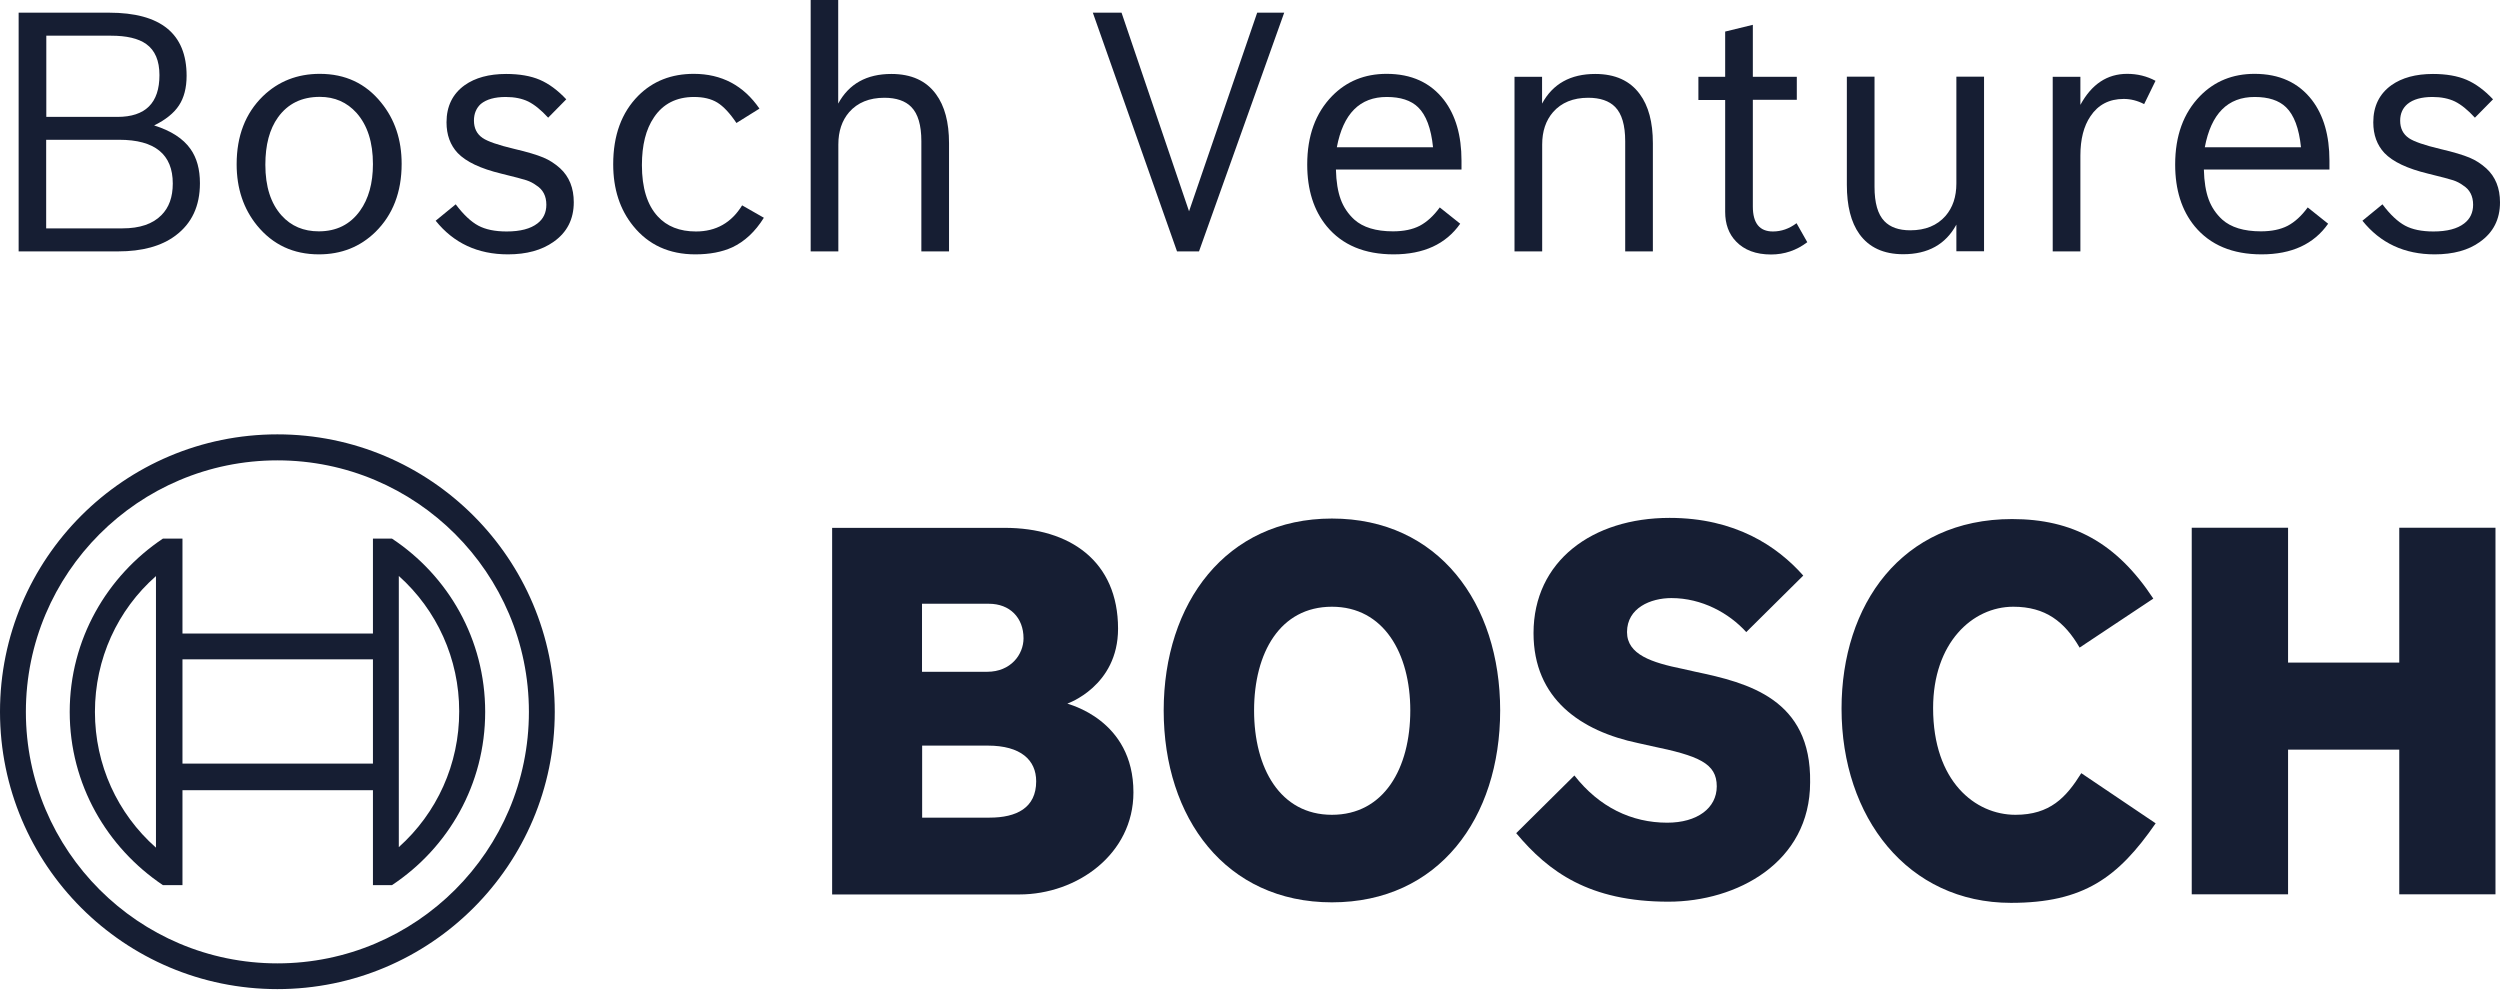
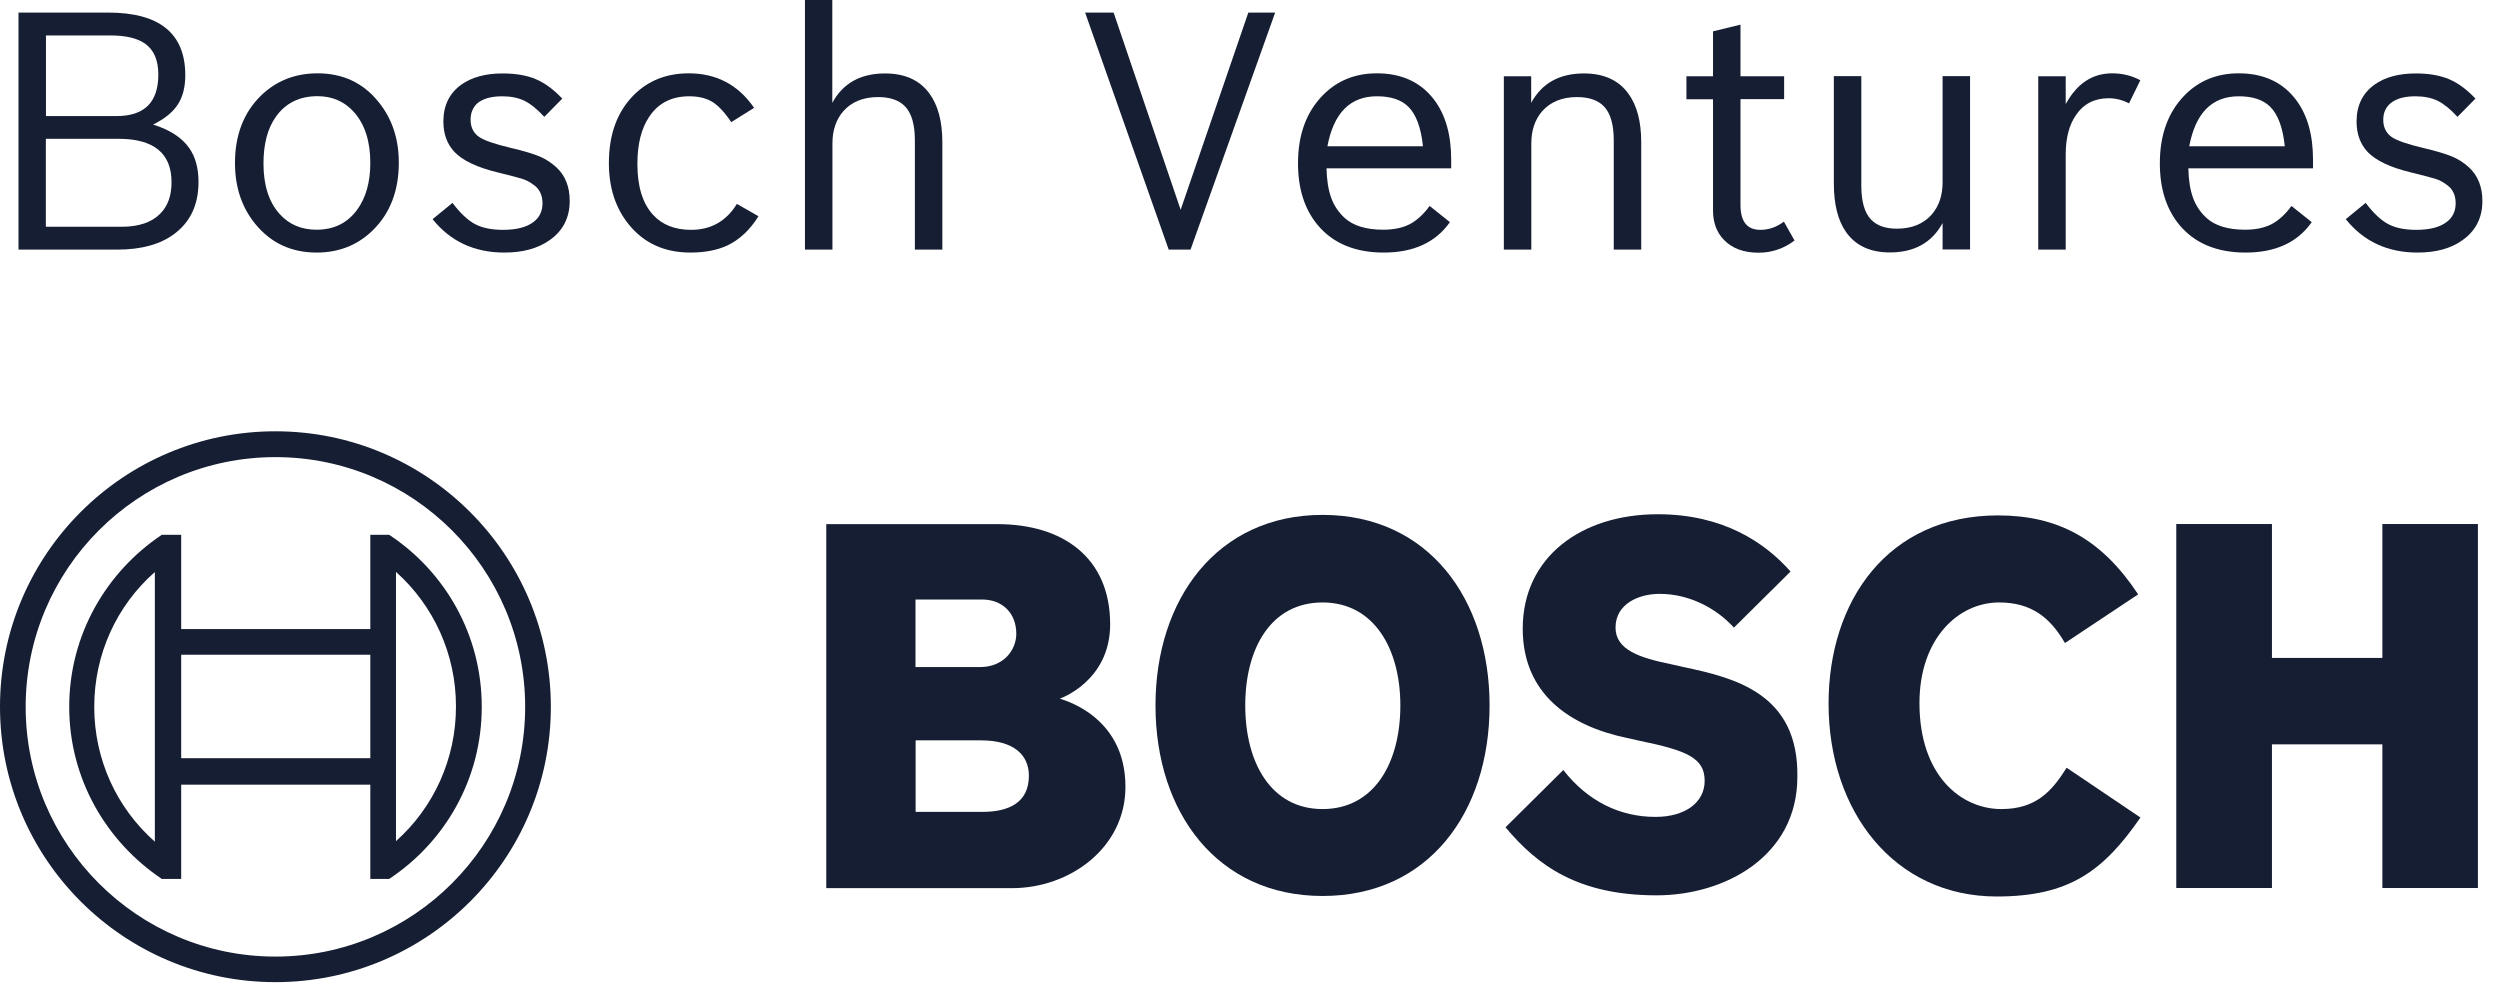
- <svg xmlns="http://www.w3.org/2000/svg" preserveAspectRatio="none" width="100%" height="100%" overflow="visible" style="display: block;" viewBox="0 0 111.211 44" fill="none">
-   <g id="Bosch-Ventures">
-     <g id="Bosch-Ventures_2">
-       <path d="M0.829 0.564H4.855C7.151 0.564 8.301 1.501 8.301 3.371C8.301 3.906 8.186 4.349 7.962 4.688C7.737 5.033 7.369 5.327 6.857 5.58C7.611 5.816 8.151 6.167 8.474 6.627C8.755 7.024 8.894 7.53 8.894 8.151C8.894 9.169 8.531 9.94 7.806 10.481C7.174 10.953 6.322 11.183 5.252 11.183H0.829V0.564ZM5.224 5.2C6.472 5.2 7.093 4.579 7.093 3.342C7.093 2.698 6.897 2.238 6.501 1.956C6.15 1.708 5.626 1.588 4.942 1.588H2.06V5.2H5.224ZM5.448 10.159C6.219 10.159 6.794 9.963 7.179 9.572C7.519 9.233 7.686 8.767 7.686 8.163C7.686 6.868 6.892 6.218 5.304 6.218H2.054V10.159H5.448Z" fill="#161E33" />
-       <path d="M14.226 3.285C15.359 3.285 16.268 3.71 16.958 4.567C17.562 5.309 17.867 6.213 17.867 7.288C17.867 8.548 17.476 9.555 16.7 10.32C16.021 10.981 15.187 11.315 14.186 11.315C13.053 11.315 12.138 10.889 11.436 10.032C10.832 9.29 10.527 8.381 10.527 7.306C10.527 6.046 10.918 5.039 11.695 4.28C12.38 3.618 13.225 3.285 14.226 3.285ZM14.226 4.309C13.421 4.309 12.805 4.613 12.368 5.217C11.988 5.747 11.804 6.448 11.804 7.329C11.804 8.301 12.046 9.054 12.529 9.589C12.955 10.061 13.507 10.291 14.18 10.291C14.968 10.291 15.578 9.986 16.015 9.376C16.395 8.847 16.59 8.151 16.59 7.3C16.59 6.333 16.349 5.574 15.86 5.022C15.434 4.55 14.893 4.309 14.226 4.309Z" fill="#161E33" />
-       <path d="M22.596 11.315C21.25 11.315 20.18 10.815 19.38 9.819L20.272 9.089C20.617 9.549 20.956 9.865 21.278 10.038C21.601 10.21 22.02 10.297 22.538 10.297C23.148 10.297 23.602 10.176 23.907 9.94C24.172 9.739 24.304 9.457 24.304 9.106C24.304 8.721 24.155 8.433 23.861 8.249C23.723 8.145 23.574 8.071 23.418 8.019C23.263 7.967 22.889 7.869 22.302 7.725C21.376 7.501 20.732 7.196 20.358 6.805C20.03 6.454 19.863 6 19.863 5.442C19.863 4.728 20.134 4.176 20.669 3.791C21.14 3.457 21.756 3.29 22.515 3.29C23.108 3.29 23.608 3.377 24.011 3.549C24.413 3.722 24.805 4.009 25.19 4.418L24.385 5.235C24.068 4.89 23.775 4.654 23.499 4.516C23.223 4.383 22.889 4.314 22.498 4.314C22.009 4.314 21.641 4.418 21.388 4.625C21.192 4.803 21.083 5.051 21.083 5.361C21.083 5.701 21.209 5.959 21.468 6.138C21.698 6.293 22.164 6.454 22.866 6.621C23.459 6.759 23.89 6.891 24.166 7.006C24.442 7.121 24.69 7.283 24.914 7.484C25.322 7.858 25.524 8.364 25.524 8.997C25.524 9.75 25.225 10.337 24.626 10.757C24.097 11.131 23.424 11.315 22.596 11.315Z" fill="#161E33" />
-       <path d="M30.931 11.315C29.769 11.315 28.849 10.895 28.17 10.055C27.577 9.325 27.278 8.41 27.278 7.306C27.278 6.017 27.652 5.005 28.394 4.257C29.044 3.607 29.867 3.285 30.862 3.285C32.099 3.285 33.077 3.802 33.784 4.832L32.76 5.471C32.467 5.033 32.179 4.728 31.909 4.562C31.633 4.395 31.293 4.314 30.873 4.314C30.091 4.314 29.493 4.619 29.09 5.223C28.733 5.747 28.555 6.454 28.555 7.346C28.555 8.358 28.791 9.118 29.257 9.624C29.665 10.072 30.235 10.297 30.96 10.297C31.851 10.297 32.536 9.911 33.013 9.135L33.98 9.687C33.594 10.308 33.123 10.745 32.57 11.004C32.116 11.211 31.569 11.315 30.931 11.315Z" fill="#161E33" />
-       <path d="M36.056 0H37.287V4.608C37.765 3.728 38.553 3.29 39.651 3.29C40.537 3.29 41.199 3.589 41.636 4.188C42.022 4.711 42.217 5.436 42.217 6.368V11.183H40.986V6.282C40.986 5.568 40.837 5.062 40.537 4.757C40.273 4.487 39.87 4.349 39.341 4.349C38.674 4.349 38.15 4.562 37.776 4.987C37.454 5.361 37.293 5.839 37.293 6.431V11.183H36.062V0H36.056Z" fill="#161E33" />
-       <path d="M48.614 0.564H49.891L52.894 9.399L55.925 0.564H57.127L53.337 11.183H52.359L48.614 0.564Z" fill="#161E33" />
-       <path d="M61.994 11.315C60.705 11.315 59.71 10.901 59.02 10.067C58.439 9.359 58.151 8.444 58.151 7.317C58.151 6.04 58.519 5.028 59.261 4.268C59.906 3.612 60.711 3.285 61.683 3.285C62.788 3.285 63.639 3.676 64.237 4.452C64.755 5.131 65.014 6.029 65.014 7.144V7.541H59.428C59.44 8.082 59.514 8.525 59.641 8.87C59.768 9.215 59.969 9.514 60.245 9.768C60.63 10.113 61.206 10.291 61.965 10.291C62.437 10.291 62.834 10.21 63.156 10.044C63.472 9.877 63.771 9.606 64.047 9.227L64.956 9.952C64.318 10.861 63.328 11.315 61.994 11.315ZM59.468 6.552H63.748C63.662 5.706 63.438 5.114 63.081 4.769C62.765 4.464 62.299 4.314 61.695 4.314C60.492 4.309 59.75 5.056 59.468 6.552Z" fill="#161E33" />
-       <path d="M67.367 3.417H68.598V4.608C69.075 3.728 69.863 3.29 70.962 3.29C71.848 3.29 72.509 3.589 72.946 4.188C73.332 4.711 73.527 5.436 73.527 6.368V11.183H72.296V6.282C72.296 5.568 72.147 5.062 71.848 4.757C71.583 4.487 71.18 4.349 70.651 4.349C69.984 4.349 69.46 4.562 69.087 4.987C68.764 5.361 68.603 5.839 68.603 6.431V11.183H67.372V3.417H67.367Z" fill="#161E33" />
-       <path d="M75.552 3.417H76.743V1.404L77.974 1.104V3.417H79.93V4.441H77.974V9.187C77.974 9.929 78.273 10.297 78.866 10.297C79.24 10.297 79.59 10.176 79.918 9.929L80.396 10.774C79.918 11.137 79.377 11.321 78.785 11.321C78.112 11.321 77.594 11.125 77.226 10.74C76.904 10.406 76.743 9.969 76.743 9.422V4.447H75.552V3.417Z" fill="#161E33" />
-       <path d="M87.028 9.992C86.551 10.872 85.763 11.309 84.664 11.309C83.795 11.309 83.145 11.01 82.714 10.412C82.34 9.888 82.156 9.158 82.156 8.22V3.411H83.387V8.312C83.387 9.025 83.531 9.532 83.824 9.837C84.083 10.107 84.463 10.245 84.98 10.245C85.648 10.245 86.171 10.032 86.545 9.606C86.867 9.233 87.028 8.755 87.028 8.163V3.411H88.259V11.177H87.028V9.992Z" fill="#161E33" />
-       <path d="M91.314 3.417H92.545V4.665C93.045 3.745 93.736 3.285 94.627 3.285C95.082 3.285 95.501 3.388 95.887 3.595L95.381 4.631C95.082 4.475 94.777 4.401 94.472 4.401C93.828 4.401 93.333 4.659 92.993 5.171C92.694 5.609 92.545 6.195 92.545 6.92V11.183H91.314V3.417Z" fill="#161E33" />
-       <path d="M100.604 11.315C99.315 11.315 98.32 10.901 97.63 10.067C97.049 9.359 96.761 8.444 96.761 7.317C96.761 6.04 97.129 5.028 97.871 4.268C98.516 3.612 99.321 3.285 100.293 3.285C101.398 3.285 102.249 3.676 102.847 4.452C103.365 5.131 103.624 6.029 103.624 7.144V7.541H98.038C98.05 8.082 98.124 8.525 98.251 8.87C98.378 9.215 98.579 9.514 98.855 9.768C99.24 10.113 99.816 10.291 100.575 10.291C101.047 10.291 101.444 10.21 101.766 10.044C102.082 9.877 102.381 9.606 102.657 9.227L103.566 9.952C102.928 10.861 101.944 11.315 100.604 11.315ZM98.079 6.552H102.358C102.272 5.706 102.048 5.114 101.691 4.769C101.375 4.464 100.909 4.314 100.305 4.314C99.102 4.309 98.36 5.056 98.079 6.552Z" fill="#161E33" />
-       <path d="M108.306 11.315C106.96 11.315 105.89 10.815 105.091 9.819L105.982 9.089C106.327 9.549 106.667 9.865 106.989 10.038C107.311 10.21 107.731 10.297 108.249 10.297C108.859 10.297 109.313 10.176 109.618 9.94C109.882 9.739 110.015 9.457 110.015 9.106C110.015 8.721 109.865 8.433 109.572 8.249C109.434 8.145 109.284 8.071 109.129 8.019C108.974 7.967 108.6 7.869 108.013 7.725C107.087 7.501 106.443 7.196 106.069 6.805C105.741 6.454 105.574 6 105.574 5.442C105.574 4.728 105.844 4.176 106.379 3.791C106.851 3.457 107.466 3.29 108.226 3.29C108.818 3.29 109.319 3.377 109.721 3.549C110.124 3.722 110.515 4.009 110.901 4.418L110.095 5.235C109.779 4.89 109.486 4.654 109.209 4.516C108.933 4.383 108.6 4.314 108.208 4.314C107.72 4.314 107.351 4.418 107.098 4.625C106.88 4.809 106.77 5.056 106.77 5.367C106.77 5.706 106.897 5.965 107.156 6.144C107.386 6.299 107.852 6.46 108.554 6.627C109.146 6.765 109.578 6.897 109.854 7.012C110.13 7.127 110.377 7.288 110.601 7.49C111.01 7.864 111.211 8.37 111.211 9.002C111.211 9.756 110.912 10.343 110.314 10.763C109.808 11.131 109.129 11.315 108.306 11.315Z" fill="#161E33" />
-       <path fill-rule="evenodd" clip-rule="evenodd" d="M47.48 31.299C47.48 31.299 49.736 30.528 49.736 27.968C49.736 24.971 47.607 23.481 44.685 23.481H37.017V39.789H45.346C47.912 39.789 50.42 37.995 50.42 35.251C50.426 31.989 47.48 31.322 47.48 31.299ZM43.995 26.858C44.915 26.858 45.531 27.473 45.531 28.394C45.531 29.113 44.967 29.884 43.914 29.884H41.015V26.858H43.995ZM44.018 36.372H41.021V33.168H43.943C45.404 33.168 46.094 33.807 46.094 34.756C46.094 35.935 45.226 36.372 44.018 36.372Z" fill="#161E33" />
-       <path fill-rule="evenodd" clip-rule="evenodd" d="M59.25 23.067C54.533 23.067 51.766 26.835 51.766 31.604C51.766 36.395 54.533 40.14 59.25 40.14C63.996 40.14 66.734 36.395 66.734 31.604C66.734 26.835 63.99 23.067 59.25 23.067ZM59.25 36.246C56.943 36.246 55.787 34.169 55.787 31.604C55.787 29.038 56.943 26.99 59.25 26.99C61.557 26.99 62.736 29.067 62.736 31.604C62.736 34.192 61.557 36.246 59.25 36.246Z" fill="#161E33" />
-       <path fill-rule="evenodd" clip-rule="evenodd" d="M75.426 29.884L74.862 29.757C73.476 29.475 72.377 29.119 72.377 28.118C72.377 27.042 73.43 26.605 74.35 26.605C75.707 26.605 76.915 27.272 77.681 28.118L80.217 25.604C79.061 24.298 77.192 23.038 74.269 23.038C70.835 23.038 68.218 24.96 68.218 28.164C68.218 31.086 70.317 32.524 72.883 33.059L73.447 33.185C75.575 33.623 76.369 33.956 76.369 34.98C76.369 35.952 75.495 36.597 74.166 36.597C72.578 36.597 71.14 35.906 70.036 34.497L67.447 37.063C68.885 38.783 70.703 40.111 74.218 40.111C77.266 40.111 80.522 38.368 80.522 34.802C80.58 31.092 77.755 30.373 75.426 29.884Z" fill="#161E33" />
-       <path fill-rule="evenodd" clip-rule="evenodd" d="M89.657 36.246C87.862 36.246 85.993 34.756 85.993 31.5C85.993 28.601 87.736 26.99 89.559 26.99C90.997 26.99 91.843 27.657 92.51 28.808L95.789 26.628C94.15 24.143 92.2 23.09 89.507 23.09C84.583 23.09 81.92 26.91 81.92 31.523C81.92 36.367 84.871 40.163 89.456 40.163C92.689 40.163 94.224 39.036 95.893 36.625L92.585 34.394C91.912 35.475 91.193 36.246 89.657 36.246Z" fill="#161E33" />
-       <path fill-rule="evenodd" clip-rule="evenodd" d="M106.73 23.476V29.475H101.783V23.476H97.498V39.783H101.783V33.347H106.73V39.783H111.01V23.476H106.73Z" fill="#161E33" />
-       <path d="M12.339 19.322C5.528 19.322 0 24.85 0 31.661C0 38.472 5.528 44 12.339 44C19.15 44 24.678 38.478 24.678 31.667C24.678 24.856 19.15 19.322 12.339 19.322ZM12.339 42.855C6.167 42.855 1.151 37.839 1.151 31.667C1.151 25.495 6.167 20.479 12.339 20.479C18.512 20.479 23.528 25.495 23.528 31.667C23.528 37.839 18.512 42.855 12.339 42.855Z" fill="#161E33" />
-       <path d="M17.436 23.959H16.59V28.181H8.117V23.959H7.248C4.763 25.621 3.101 28.44 3.101 31.667C3.101 34.894 4.763 37.707 7.248 39.375H8.117V35.153H16.59V39.375H17.436C19.944 37.713 21.583 34.894 21.583 31.667C21.583 28.44 19.944 25.621 17.436 23.959ZM6.938 37.707C5.224 36.194 4.223 34.02 4.223 31.667C4.223 29.314 5.224 27.134 6.938 25.627V37.707ZM16.59 33.968H8.117V29.331H16.59V33.968ZM17.741 37.684V25.621C19.432 27.134 20.427 29.308 20.427 31.638C20.433 33.997 19.432 36.171 17.741 37.684Z" fill="#161E33" />
-     </g>
-   </g>
+ <svg xmlns="http://www.w3.org/2000/svg" width="112" height="44" viewBox="0 0 112 44" fill="none">
+   <path d="M0.828 0.564H4.855C7.15 0.564 8.301 1.501 8.301 3.371C8.301 3.906 8.186 4.349 7.961 4.688C7.737 5.033 7.369 5.327 6.857 5.58C7.61 5.816 8.151 6.167 8.473 6.627C8.755 7.024 8.893 7.53 8.893 8.151C8.893 9.169 8.531 9.94 7.806 10.481C7.173 10.953 6.322 11.183 5.252 11.183H0.828V0.564ZM5.223 5.2C6.471 5.2 7.093 4.579 7.093 3.342C7.093 2.698 6.897 2.238 6.5 1.956C6.149 1.708 5.626 1.588 4.941 1.588H2.059V5.2H5.223ZM5.448 10.159C6.218 10.159 6.794 9.963 7.179 9.572C7.518 9.233 7.685 8.767 7.685 8.163C7.685 6.868 6.891 6.218 5.304 6.218H2.054V10.159H5.448Z" fill="#161E33" />
+   <path d="M14.226 3.285C15.359 3.285 16.268 3.71 16.958 4.567C17.562 5.309 17.867 6.213 17.867 7.288C17.867 8.548 17.476 9.555 16.699 10.32C16.02 10.981 15.186 11.315 14.185 11.315C13.052 11.315 12.137 10.889 11.436 10.032C10.832 9.29 10.527 8.381 10.527 7.306C10.527 6.046 10.918 5.039 11.695 4.28C12.379 3.618 13.225 3.285 14.226 3.285ZM14.226 4.309C13.42 4.309 12.805 4.613 12.368 5.217C11.988 5.747 11.804 6.448 11.804 7.329C11.804 8.301 12.046 9.054 12.529 9.589C12.954 10.061 13.507 10.291 14.18 10.291C14.968 10.291 15.578 9.986 16.015 9.376C16.394 8.847 16.59 8.151 16.59 7.3C16.59 6.333 16.348 5.574 15.859 5.022C15.434 4.55 14.893 4.309 14.226 4.309Z" fill="#161E33" />
+   <path d="M22.595 11.315C21.249 11.315 20.179 10.815 19.38 9.819L20.271 9.089C20.616 9.549 20.956 9.865 21.278 10.038C21.6 10.21 22.02 10.297 22.538 10.297C23.148 10.297 23.602 10.176 23.907 9.94C24.172 9.739 24.304 9.457 24.304 9.106C24.304 8.721 24.154 8.433 23.861 8.249C23.723 8.145 23.573 8.071 23.418 8.019C23.263 7.967 22.889 7.869 22.302 7.725C21.376 7.501 20.732 7.196 20.358 6.805C20.03 6.454 19.863 6 19.863 5.442C19.863 4.728 20.133 4.176 20.668 3.791C21.14 3.457 21.756 3.29 22.515 3.29C23.107 3.29 23.608 3.377 24.011 3.549C24.413 3.722 24.804 4.009 25.19 4.418L24.384 5.235C24.068 4.89 23.775 4.654 23.498 4.516C23.222 4.383 22.889 4.314 22.498 4.314C22.009 4.314 21.64 4.418 21.387 4.625C21.192 4.803 21.082 5.051 21.082 5.361C21.082 5.701 21.209 5.959 21.468 6.138C21.698 6.293 22.164 6.454 22.866 6.621C23.458 6.759 23.89 6.891 24.166 7.006C24.442 7.121 24.689 7.283 24.914 7.484C25.322 7.858 25.523 8.364 25.523 8.997C25.523 9.75 25.224 10.337 24.626 10.757C24.097 11.131 23.424 11.315 22.595 11.315Z" fill="#161E33" />
+   <path d="M30.931 11.315C29.769 11.315 28.848 10.895 28.169 10.055C27.577 9.325 27.278 8.41 27.278 7.306C27.278 6.017 27.652 5.005 28.394 4.257C29.044 3.607 29.866 3.285 30.862 3.285C32.098 3.285 33.076 3.802 33.784 4.832L32.76 5.471C32.467 5.033 32.179 4.728 31.909 4.562C31.632 4.395 31.293 4.314 30.873 4.314C30.091 4.314 29.492 4.619 29.09 5.223C28.733 5.747 28.555 6.454 28.555 7.346C28.555 8.358 28.791 9.118 29.257 9.624C29.665 10.072 30.235 10.297 30.959 10.297C31.851 10.297 32.535 9.911 33.013 9.135L33.979 9.687C33.594 10.308 33.122 10.745 32.57 11.004C32.116 11.211 31.569 11.315 30.931 11.315Z" fill="#161E33" />
+   <path d="M36.056 0H37.287V4.608C37.764 3.728 38.553 3.29 39.651 3.29C40.537 3.29 41.199 3.589 41.636 4.188C42.021 4.711 42.217 5.436 42.217 6.368V11.183H40.986V6.282C40.986 5.568 40.836 5.062 40.537 4.757C40.273 4.487 39.87 4.349 39.341 4.349C38.673 4.349 38.15 4.562 37.776 4.987C37.454 5.361 37.293 5.839 37.293 6.431V11.183H36.062V0H36.056Z" fill="#161E33" />
+   <path d="M48.613 0.564H49.89L52.893 9.399L55.925 0.564H57.127L53.336 11.183H52.358L48.613 0.564Z" fill="#161E33" />
+   <path d="M61.993 11.315C60.705 11.315 59.71 10.901 59.02 10.067C58.438 9.359 58.151 8.444 58.151 7.317C58.151 6.04 58.519 5.028 59.261 4.268C59.905 3.612 60.711 3.285 61.683 3.285C62.787 3.285 63.639 3.676 64.237 4.452C64.755 5.131 65.013 6.029 65.013 7.144V7.541H59.428C59.439 8.082 59.514 8.525 59.641 8.87C59.767 9.215 59.969 9.514 60.245 9.768C60.63 10.113 61.205 10.291 61.965 10.291C62.436 10.291 62.833 10.21 63.155 10.044C63.472 9.877 63.771 9.606 64.047 9.227L64.956 9.952C64.317 10.861 63.328 11.315 61.993 11.315ZM59.468 6.552H63.748C63.662 5.706 63.437 5.114 63.081 4.769C62.764 4.464 62.298 4.314 61.694 4.314C60.492 4.309 59.75 5.056 59.468 6.552Z" fill="#161E33" />
+   <path d="M67.366 3.417H68.597V4.608C69.075 3.728 69.863 3.29 70.961 3.29C71.847 3.29 72.509 3.589 72.946 4.188C73.331 4.711 73.527 5.436 73.527 6.368V11.183H72.296V6.282C72.296 5.568 72.146 5.062 71.847 4.757C71.583 4.487 71.18 4.349 70.651 4.349C69.984 4.349 69.46 4.562 69.086 4.987C68.764 5.361 68.603 5.839 68.603 6.431V11.183H67.372V3.417H67.366Z" fill="#161E33" />
+   <path d="M75.552 3.417H76.743V1.404L77.974 1.104V3.417H79.929V4.441H77.974V9.187C77.974 9.929 78.273 10.297 78.865 10.297C79.239 10.297 79.59 10.176 79.918 9.929L80.395 10.774C79.918 11.137 79.377 11.321 78.785 11.321C78.112 11.321 77.594 11.125 77.226 10.74C76.904 10.406 76.743 9.969 76.743 9.422V4.447H75.552V3.417Z" fill="#161E33" />
+   <path d="M87.028 9.992C86.55 10.872 85.762 11.309 84.664 11.309C83.795 11.309 83.145 11.01 82.714 10.412C82.34 9.888 82.156 9.158 82.156 8.22V3.411H83.387V8.312C83.387 9.025 83.53 9.532 83.824 9.837C84.083 10.107 84.462 10.245 84.98 10.245C85.647 10.245 86.171 10.032 86.545 9.606C86.867 9.233 87.028 8.755 87.028 8.163V3.411H88.259V11.177H87.028V9.992Z" fill="#161E33" />
+   <path d="M91.313 3.417H92.544V4.665C93.045 3.745 93.735 3.285 94.627 3.285C95.081 3.285 95.501 3.388 95.886 3.595L95.38 4.631C95.081 4.475 94.776 4.401 94.471 4.401C93.827 4.401 93.332 4.659 92.993 5.171C92.694 5.609 92.544 6.195 92.544 6.92V11.183H91.313V3.417Z" fill="#161E33" />
+   <path d="M100.603 11.315C99.315 11.315 98.32 10.901 97.629 10.067C97.049 9.359 96.761 8.444 96.761 7.317C96.761 6.04 97.129 5.028 97.871 4.268C98.515 3.612 99.321 3.285 100.293 3.285C101.397 3.285 102.249 3.676 102.847 4.452C103.365 5.131 103.623 6.029 103.623 7.144V7.541H98.038C98.049 8.082 98.124 8.525 98.251 8.87C98.377 9.215 98.579 9.514 98.855 9.768C99.24 10.113 99.815 10.291 100.575 10.291C101.046 10.291 101.443 10.21 101.765 10.044C102.082 9.877 102.381 9.606 102.657 9.227L103.566 9.952C102.927 10.861 101.944 11.315 100.603 11.315ZM98.078 6.552H102.358C102.272 5.706 102.047 5.114 101.691 4.769C101.374 4.464 100.908 4.314 100.304 4.314C99.102 4.309 98.36 5.056 98.078 6.552Z" fill="#161E33" />
+   <path d="M108.306 11.315C106.96 11.315 105.89 10.815 105.09 9.819L105.982 9.089C106.327 9.549 106.666 9.865 106.989 10.038C107.311 10.21 107.731 10.297 108.248 10.297C108.858 10.297 109.313 10.176 109.617 9.94C109.882 9.739 110.014 9.457 110.014 9.106C110.014 8.721 109.865 8.433 109.571 8.249C109.433 8.145 109.284 8.071 109.129 8.019C108.973 7.967 108.599 7.869 108.013 7.725C107.086 7.501 106.442 7.196 106.068 6.805C105.74 6.454 105.574 6 105.574 5.442C105.574 4.728 105.844 4.176 106.379 3.791C106.851 3.457 107.466 3.29 108.225 3.29C108.818 3.29 109.318 3.377 109.721 3.549C110.124 3.722 110.515 4.009 110.9 4.418L110.095 5.235C109.779 4.89 109.485 4.654 109.209 4.516C108.933 4.383 108.599 4.314 108.208 4.314C107.719 4.314 107.351 4.418 107.098 4.625C106.879 4.809 106.77 5.056 106.77 5.367C106.77 5.706 106.897 5.965 107.155 6.144C107.386 6.299 107.851 6.46 108.553 6.627C109.146 6.765 109.577 6.897 109.853 7.012C110.129 7.127 110.377 7.288 110.601 7.49C111.01 7.864 111.211 8.37 111.211 9.002C111.211 9.756 110.912 10.343 110.314 10.763C109.807 11.131 109.129 11.315 108.306 11.315Z" fill="#161E33" />
+   <path fill-rule="evenodd" clip-rule="evenodd" d="M47.48 31.299C47.48 31.299 49.735 30.528 49.735 27.968C49.735 24.971 47.607 23.481 44.684 23.481H37.017V39.789H45.346C47.912 39.789 50.42 37.995 50.42 35.251C50.425 31.989 47.48 31.322 47.48 31.299ZM43.994 26.858C44.915 26.858 45.53 27.473 45.53 28.394C45.53 29.113 44.966 29.884 43.914 29.884H41.014V26.858H43.994ZM44.017 36.372H41.02V33.168H43.943C45.404 33.168 46.094 33.807 46.094 34.756C46.094 35.935 45.225 36.372 44.017 36.372Z" fill="#161E33" />
+   <path fill-rule="evenodd" clip-rule="evenodd" d="M59.25 23.067C54.533 23.067 51.766 26.835 51.766 31.604C51.766 36.395 54.533 40.14 59.25 40.14C63.995 40.14 66.733 36.395 66.733 31.604C66.733 26.835 63.989 23.067 59.25 23.067ZM59.25 36.246C56.943 36.246 55.787 34.169 55.787 31.604C55.787 29.038 56.943 26.99 59.25 26.99C61.556 26.99 62.736 29.067 62.736 31.604C62.736 34.192 61.556 36.246 59.25 36.246Z" fill="#161E33" />
+   <path fill-rule="evenodd" clip-rule="evenodd" d="M75.425 29.884L74.862 29.757C73.475 29.475 72.376 29.119 72.376 28.118C72.376 27.042 73.429 26.605 74.35 26.605C75.707 26.605 76.915 27.272 77.68 28.118L80.217 25.604C79.061 24.298 77.191 23.038 74.269 23.038C70.835 23.038 68.218 24.96 68.218 28.164C68.218 31.086 70.317 32.524 72.883 33.059L73.447 33.185C75.575 33.623 76.369 33.956 76.369 34.98C76.369 35.952 75.494 36.597 74.165 36.597C72.578 36.597 71.14 35.906 70.035 34.497L67.447 37.063C68.885 38.783 70.703 40.111 74.217 40.111C77.266 40.111 80.522 38.368 80.522 34.802C80.579 31.092 77.755 30.373 75.425 29.884Z" fill="#161E33" />
+   <path fill-rule="evenodd" clip-rule="evenodd" d="M89.657 36.246C87.862 36.246 85.992 34.756 85.992 31.5C85.992 28.601 87.735 26.99 89.559 26.99C90.997 26.99 91.843 27.657 92.51 28.808L95.789 26.628C94.149 24.143 92.199 23.09 89.507 23.09C84.583 23.09 81.92 26.91 81.92 31.523C81.92 36.367 84.871 40.163 89.455 40.163C92.688 40.163 94.224 39.036 95.892 36.625L92.585 34.394C91.912 35.475 91.193 36.246 89.657 36.246Z" fill="#161E33" />
+   <path fill-rule="evenodd" clip-rule="evenodd" d="M106.73 23.476V29.475H101.783V23.476H97.497V39.783H101.783V33.347H106.73V39.783H111.01V23.476H106.73Z" fill="#161E33" />
+   <path d="M12.339 19.322C5.528 19.322 0 24.85 0 31.661C0 38.472 5.528 44 12.339 44C19.15 44 24.678 38.478 24.678 31.667C24.678 24.856 19.15 19.322 12.339 19.322ZM12.339 42.855C6.167 42.855 1.15 37.839 1.15 31.667C1.15 25.495 6.167 20.479 12.339 20.479C18.511 20.479 23.527 25.495 23.527 31.667C23.527 37.839 18.511 42.855 12.339 42.855Z" fill="#161E33" />
+   <path d="M17.436 23.959H16.59V28.181H8.117V23.959H7.248C4.763 25.621 3.101 28.44 3.101 31.667C3.101 34.894 4.763 37.707 7.248 39.375H8.117V35.153H16.59V39.375H17.436C19.944 37.713 21.583 34.894 21.583 31.667C21.583 28.44 19.944 25.621 17.436 23.959ZM6.937 37.707C5.223 36.194 4.222 34.02 4.222 31.667C4.222 29.314 5.223 27.134 6.937 25.627V37.707ZM16.59 33.968H8.117V29.331H16.59V33.968ZM17.74 37.684V25.621C19.432 27.134 20.427 29.308 20.427 31.638C20.433 33.997 19.432 36.171 17.74 37.684Z" fill="#161E33" />
</svg>
